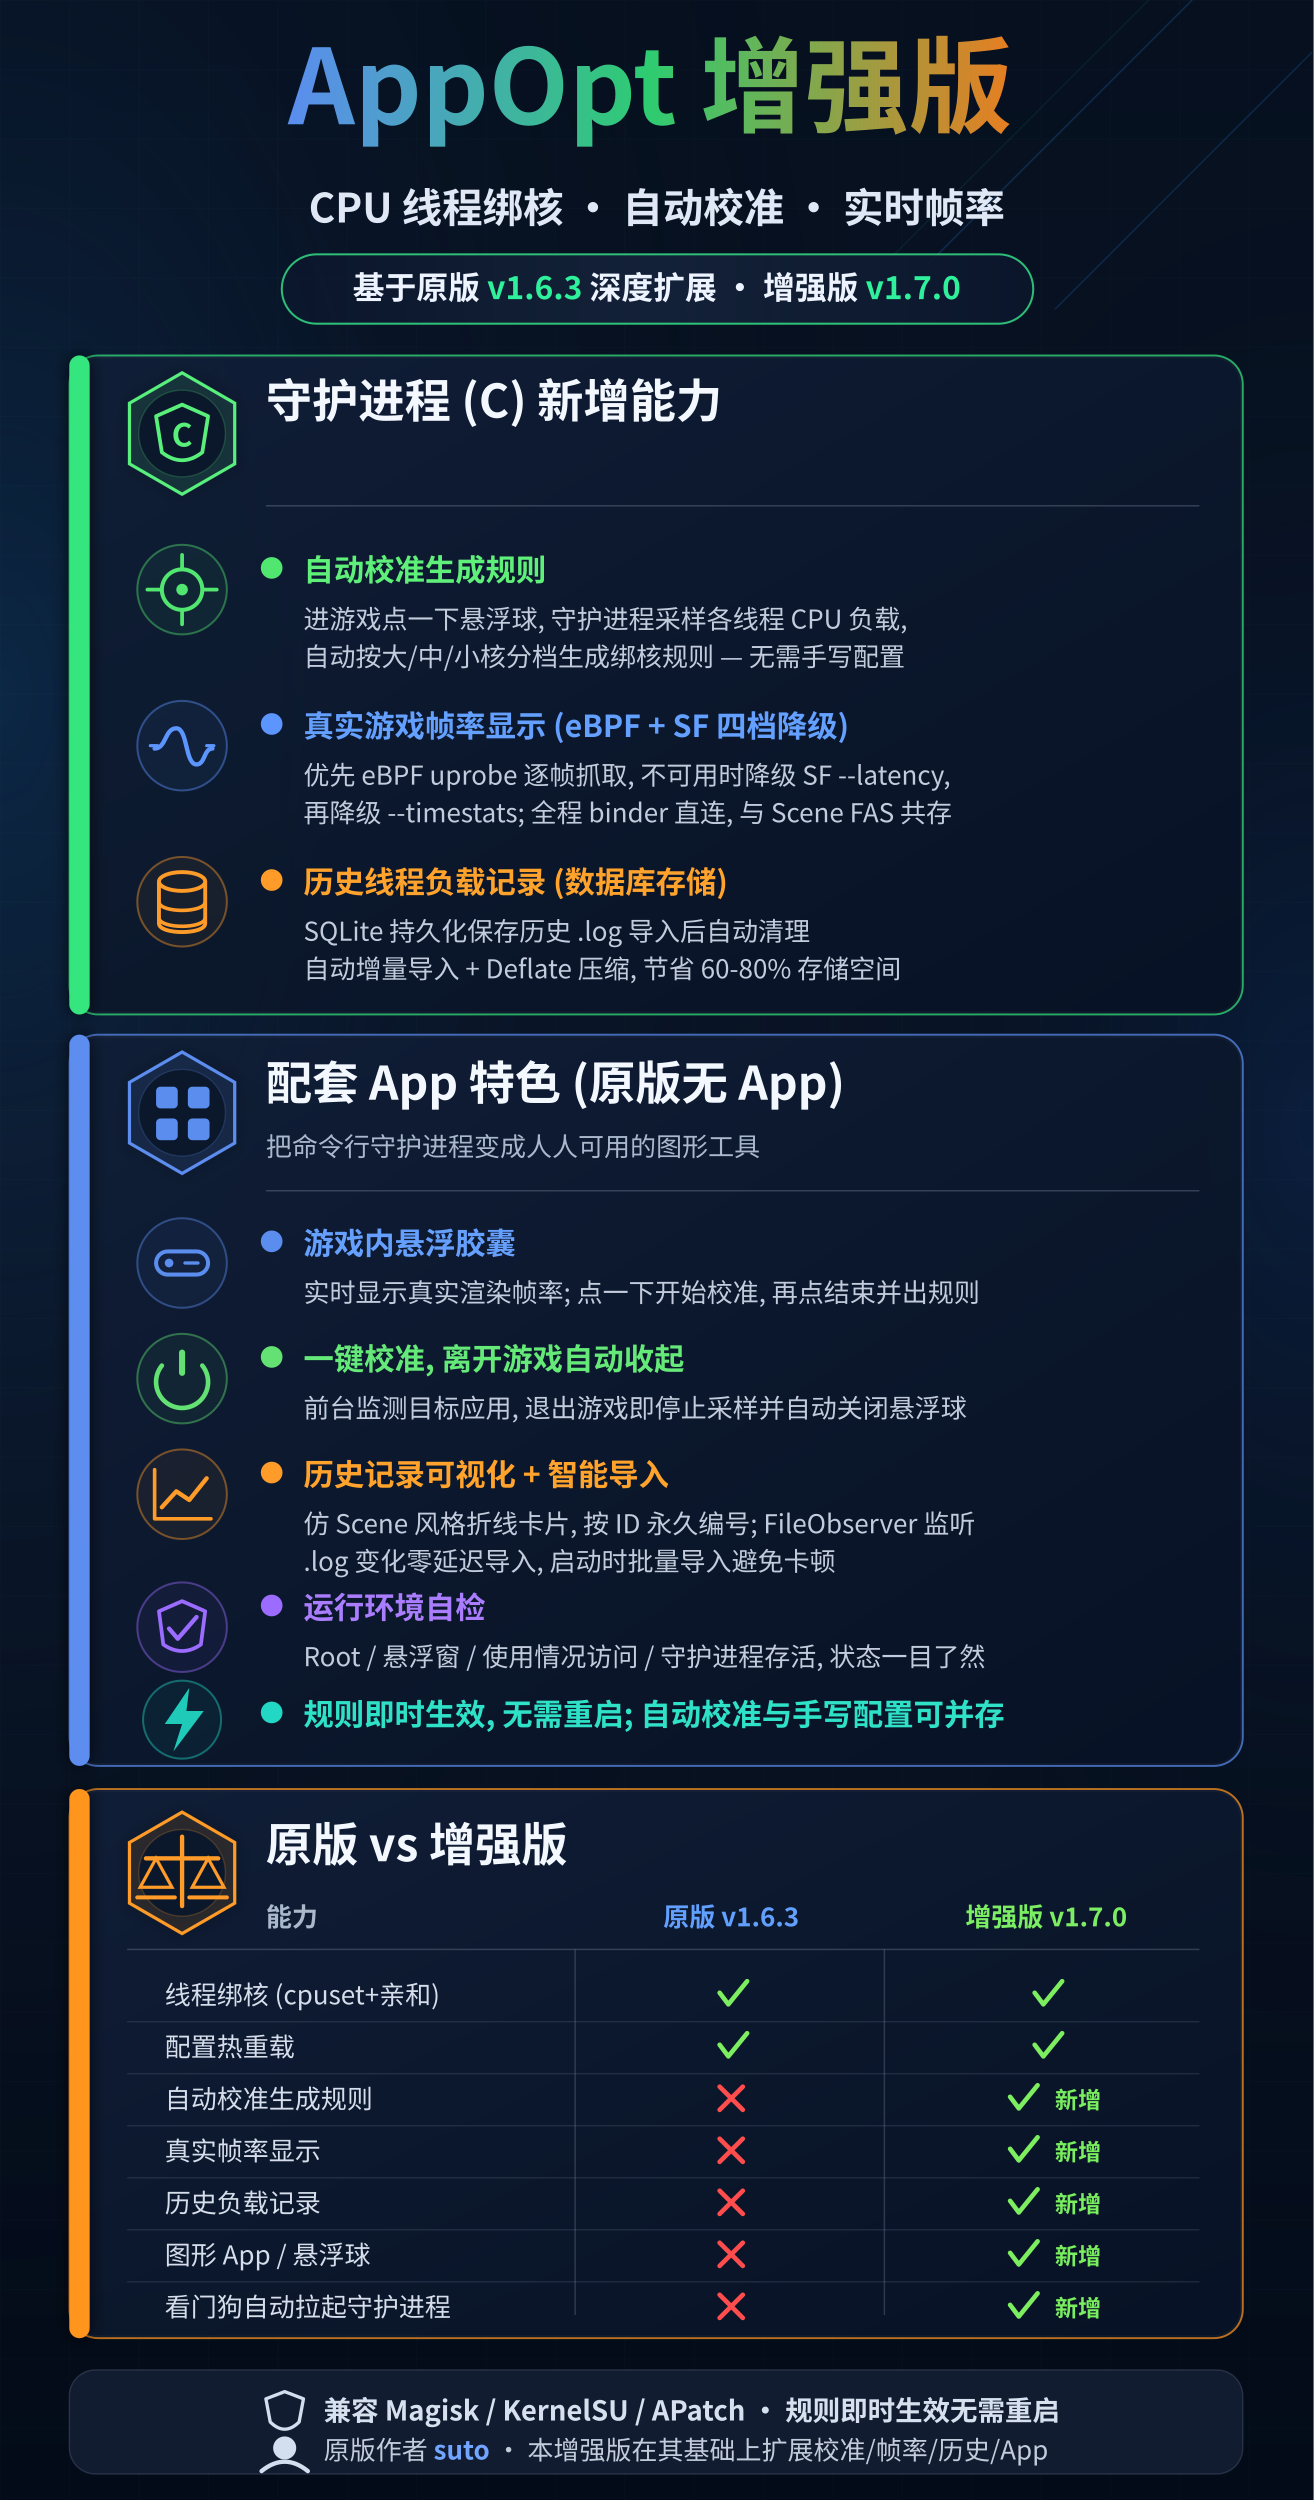
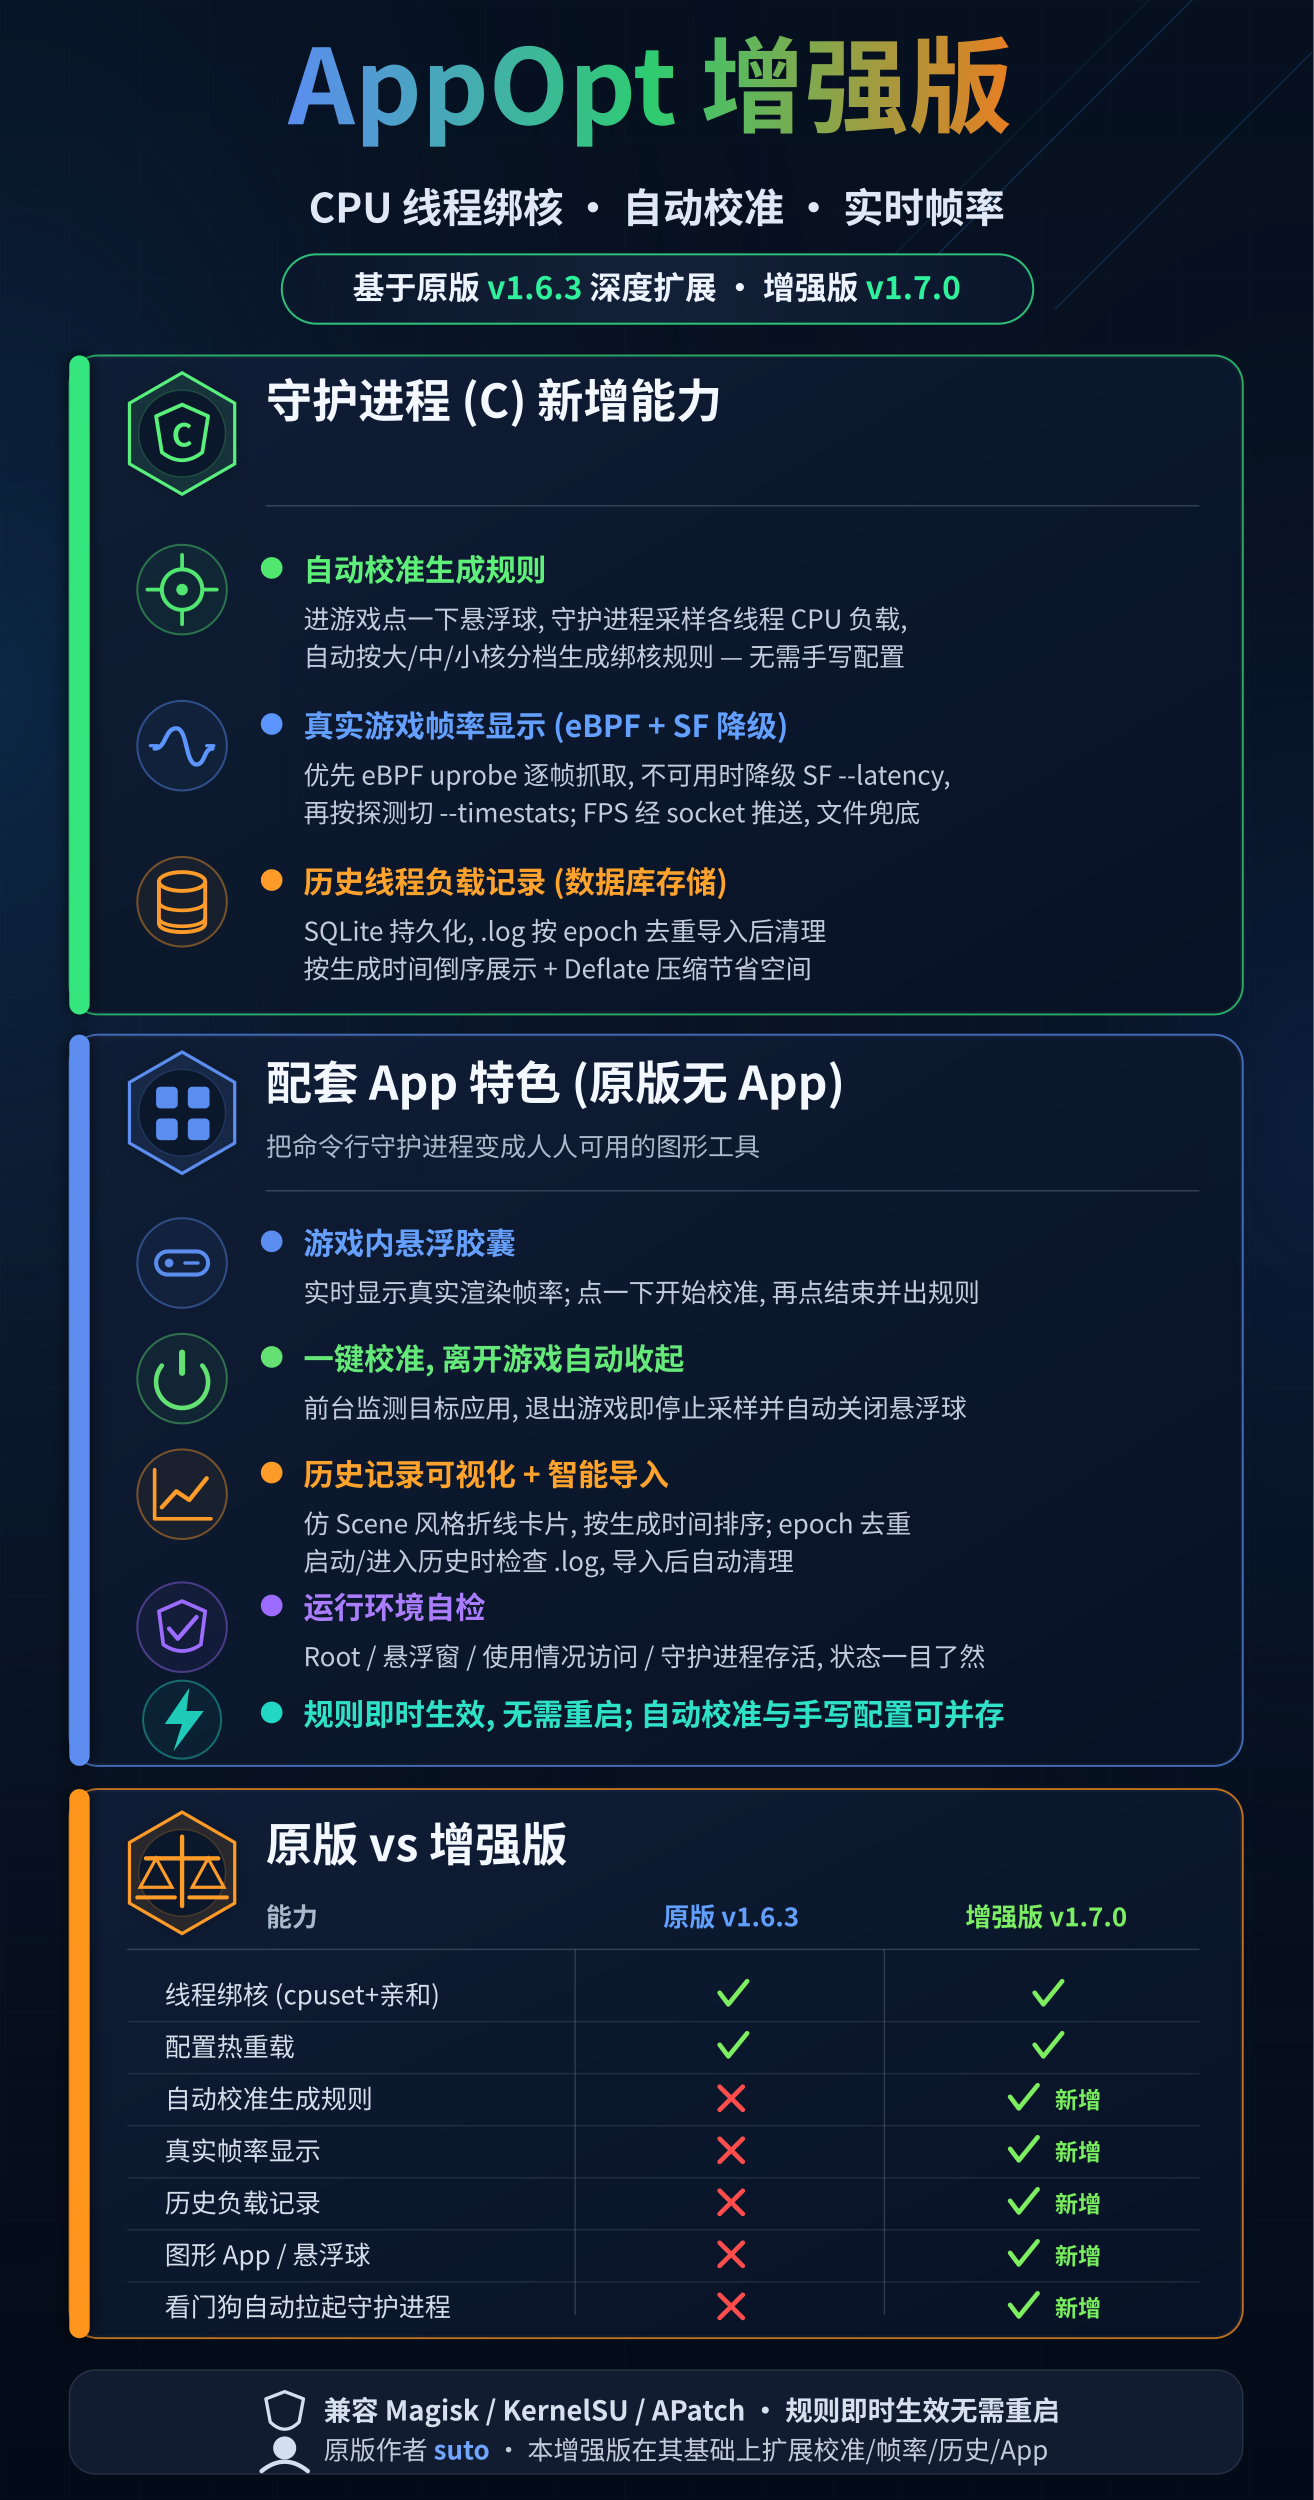
<svg xmlns="http://www.w3.org/2000/svg" width="909" height="1730" viewBox="0 0 909 1730" font-family="Microsoft YaHei, SimHei, DengXian, Noto Sans CJK SC, Noto Sans SC, Source Han Sans SC, Source Han Sans CN, PingFang SC, Hiragino Sans GB, WenQuanYi Micro Hei, Droid Sans Fallback, Arial Unicode MS, sans-serif" shape-rendering="geometricPrecision" text-rendering="geometricPrecision">
  <defs>
    <style type="text/css">
      text, tspan {
        font-family: Microsoft YaHei, SimHei, DengXian, Noto Sans CJK SC, Noto Sans SC, Source Han Sans SC, Source Han Sans CN, PingFang SC, Hiragino Sans GB, WenQuanYi Micro Hei, Droid Sans Fallback, Arial Unicode MS, sans-serif;
      }
    </style>
    <linearGradient id="bg" x1="0" y1="0" x2="0" y2="1">
      <stop offset="0" stop-color="#06101f" />
      <stop offset=".48" stop-color="#0a1527" />
      <stop offset="1" stop-color="#030b18" />
    </linearGradient>
    <radialGradient id="glowLeft" cx="0%" cy="28%" r="70%">
      <stop offset="0" stop-color="#0e375f" stop-opacity=".55" />
      <stop offset=".45" stop-color="#0e2441" stop-opacity=".18" />
      <stop offset="1" stop-color="#000000" stop-opacity="0" />
    </radialGradient>
    <radialGradient id="glowRight" cx="100%" cy="45%" r="60%">
      <stop offset="0" stop-color="#0b2e62" stop-opacity=".36" />
      <stop offset=".65" stop-color="#000000" stop-opacity="0" />
    </radialGradient>
    <linearGradient id="cardFill" x1="0" y1="0" x2="1" y2="1">
      <stop offset="0" stop-color="#101e37" stop-opacity=".98" />
      <stop offset=".55" stop-color="#0b172b" stop-opacity=".98" />
      <stop offset="1" stop-color="#081225" stop-opacity=".98" />
    </linearGradient>
    <linearGradient id="pillFill" x1="0" y1="0" x2="1" y2="0">
      <stop offset="0" stop-color="#0b162c" stop-opacity=".88" />
      <stop offset=".5" stop-color="#14233a" stop-opacity=".92" />
      <stop offset="1" stop-color="#0b162c" stop-opacity=".88" />
    </linearGradient>
    <filter id="textShadow" x="-20%" y="-80%" width="140%" height="240%">
      <feDropShadow dx="0" dy="5" stdDeviation="5" flood-color="#000" flood-opacity=".45" />
    </filter>
    <filter id="barGlow" x="-120%" y="-30%" width="340%" height="160%">
      <feDropShadow dx="0" dy="0" stdDeviation="6" flood-color="currentColor" flood-opacity=".70" />
    </filter>
    <filter id="iconGlow" x="-80%" y="-80%" width="260%" height="260%">
      <feDropShadow dx="0" dy="0" stdDeviation="5" flood-color="currentColor" flood-opacity=".50" />
    </filter>
    <pattern id="grid" width="48" height="48" patternUnits="userSpaceOnUse">
      <path d="M 48 0 L 0 0 0 48" fill="none" stroke="#79a8ff" stroke-width=".7" stroke-opacity=".035" />
    </pattern>
  </defs>
  <rect width="909" height="1730" fill="url(#bg)" />
  <rect width="909" height="1730" fill="url(#glowLeft)" />
  <rect width="909" height="1730" fill="url(#glowRight)" />
  <rect width="909" height="1730" fill="url(#grid)" />
  <g opacity=".18">
    <path d="M 825 0 L 640 185" stroke="#2E91FF" stroke-width="1.2" />
    <path d="M 908 36 L 730 214" stroke="#2E91FF" stroke-width="1" />
    <path d="M 795 0 L 610 185" stroke="#2DE1C2" stroke-width=".8" opacity=".52" />
  </g>
  <g>
    <linearGradient id="title" x1="0" y1="0" x2="1" y2="0">
      <stop offset="0" stop-color="#5B8DEF" />
      <stop offset="0.5" stop-color="#2ECC71" />
      <stop offset="1" stop-color="#E67E22" />
    </linearGradient>
    <text font-family="Microsoft YaHei, SimHei, DengXian, Noto Sans CJK SC, Noto Sans SC, Source Han Sans SC, Source Han Sans CN, PingFang SC, Hiragino Sans GB, WenQuanYi Micro Hei, Droid Sans Fallback, Arial Unicode MS, sans-serif" x="450" y="86" text-anchor="middle" font-size="72" font-weight="700" fill="url(#title)">AppOpt 增强版</text>
  </g>
  <text font-family="Microsoft YaHei, SimHei, DengXian, Noto Sans CJK SC, Noto Sans SC, Source Han Sans SC, Source Han Sans CN, PingFang SC, Hiragino Sans GB, WenQuanYi Micro Hei, Droid Sans Fallback, Arial Unicode MS, sans-serif" x="454.5" y="154" font-size="28" fill="#e0e8f6" font-weight="700" text-anchor="middle">CPU 线程绑核 · 自动校准 · 实时帧率</text>
  <rect x="195" y="176" width="520" height="48" rx="24" fill="url(#pillFill)" stroke="#37e78b" stroke-width="1.4" stroke-opacity=".80" />
  <text font-family="Microsoft YaHei, SimHei, DengXian, Noto Sans CJK SC, Noto Sans SC, Source Han Sans SC, Source Han Sans CN, PingFang SC, Hiragino Sans GB, WenQuanYi Micro Hei, Droid Sans Fallback, Arial Unicode MS, sans-serif" x="454.5" y="207" font-size="22" fill="#edf4ff" font-weight="700" text-anchor="middle">基于原版 <tspan font-family="Microsoft YaHei, SimHei, DengXian, Noto Sans CJK SC, Noto Sans SC, Source Han Sans SC, Source Han Sans CN, PingFang SC, Hiragino Sans GB, WenQuanYi Micro Hei, Droid Sans Fallback, Arial Unicode MS, sans-serif" fill="#2ff19c" font-weight="900">v1.6.3</tspan> 深度扩展 · 增强版 <tspan font-family="Microsoft YaHei, SimHei, DengXian, Noto Sans CJK SC, Noto Sans SC, Source Han Sans SC, Source Han Sans CN, PingFang SC, Hiragino Sans GB, WenQuanYi Micro Hei, Droid Sans Fallback, Arial Unicode MS, sans-serif" fill="#2ff19c" font-weight="900">v1.7.0</tspan>
  </text>
  <g class="card">
    <rect x="48" y="246" width="812" height="456" rx="20" fill="url(#cardFill)" stroke="#35e57d" stroke-width="1.35" stroke-opacity=".72" />
    <rect x="49.5" y="247.5" width="809" height="453" rx="18.5" fill="none" stroke="#ffffff" stroke-width="1" stroke-opacity=".035" />
    <rect x="48" y="246" width="14" height="456" rx="7" fill="#35e57d" filter="url(#barGlow)" />
  </g>
  <g class="header-icon">
    <polygon points="162.4,321.0 126.0,342.0 89.6,321.0 89.6,279.0 126.0,258.0 162.4,279.0" fill="#58ef7b" fill-opacity=".075" stroke="#58ef7b" stroke-width="2.2" filter="url(#iconGlow)" />
    <circle cx="126" cy="300" r="30" fill="#0b172a" stroke="#58ef7b" stroke-opacity=".20" />
    <path d="M 126 280 L 144 288 L 140 313 Q 126 324 112 313 L 108 288 Z" fill="none" stroke="#58ef7b" stroke-width="2.6" stroke-linejoin="round" />
    <text font-family="Microsoft YaHei, SimHei, DengXian, Noto Sans CJK SC, Noto Sans SC, Source Han Sans SC, Source Han Sans CN, PingFang SC, Hiragino Sans GB, WenQuanYi Micro Hei, Droid Sans Fallback, Arial Unicode MS, sans-serif" x="126" y="309" text-anchor="middle" font-size="22" font-weight="900" fill="#58ef7b">C</text>
  </g>
  <text font-family="Microsoft YaHei, SimHei, DengXian, Noto Sans CJK SC, Noto Sans SC, Source Han Sans SC, Source Han Sans CN, PingFang SC, Hiragino Sans GB, WenQuanYi Micro Hei, Droid Sans Fallback, Arial Unicode MS, sans-serif" x="184" y="289" font-size="32" fill="#f3f8ff" font-weight="900">守护进程 (C) 新增能力</text>
  <line x1="184" y1="350" x2="830" y2="350" stroke="#a3b1c8" stroke-width="1" stroke-opacity="0.28" />
  <g class="small-icon">
    <circle cx="126" cy="408" r="31" fill="#51e66f" fill-opacity=".055" stroke="#51e66f" stroke-width="1.4" stroke-opacity=".42" />
    <circle cx="126" cy="408" r="14" fill="none" stroke="#51e66f" stroke-width="2.8" />
    <path d="M 126 384 V 393 M 126 423 V 432 M 102 408 H 111 M 141 408 H 150" stroke="#51e66f" stroke-width="2.6" stroke-linecap="round" />
    <circle cx="126" cy="408" r="4" fill="#51e66f" />
  </g>
  <circle cx="188" cy="393" r="7.5" fill="#51e66f" />
  <text font-family="Microsoft YaHei, SimHei, DengXian, Noto Sans CJK SC, Noto Sans SC, Source Han Sans SC, Source Han Sans CN, PingFang SC, Hiragino Sans GB, WenQuanYi Micro Hei, Droid Sans Fallback, Arial Unicode MS, sans-serif" x="210" y="402" font-size="21" fill="#5ff07a" font-weight="800">自动校准生成规则</text>
  <text font-family="Microsoft YaHei, SimHei, DengXian, Noto Sans CJK SC, Noto Sans SC, Source Han Sans SC, Source Han Sans CN, PingFang SC, Hiragino Sans GB, WenQuanYi Micro Hei, Droid Sans Fallback, Arial Unicode MS, sans-serif" x="210" y="435" font-size="18" fill="#c2ccdc" font-weight="400">进游戏点一下悬浮球, 守护进程采样各线程 CPU 负载,</text>
  <text font-family="Microsoft YaHei, SimHei, DengXian, Noto Sans CJK SC, Noto Sans SC, Source Han Sans SC, Source Han Sans CN, PingFang SC, Hiragino Sans GB, WenQuanYi Micro Hei, Droid Sans Fallback, Arial Unicode MS, sans-serif" x="210" y="461" font-size="18" fill="#c2ccdc" font-weight="400">自动按大/中/小核分档生成绑核规则 — 无需手写配置</text>
  <g class="small-icon">
    <circle cx="126" cy="516" r="31" fill="#5d95ff" fill-opacity=".055" stroke="#5d95ff" stroke-width="1.4" stroke-opacity=".42" />
    <path d="M 107 518 C 115 518, 114 504, 122 504 C 130 504, 128 529, 136 529 C 142 529, 141 518, 147 518" fill="none" stroke="#5d95ff" stroke-width="3" stroke-linecap="round" />
    <path d="M 104 516 H 109 M 143 516 H 148" stroke="#5d95ff" stroke-width="2.2" stroke-linecap="round" />
  </g>
  <circle cx="188" cy="501" r="7.5" fill="#5d95ff" />
-   <text font-family="Microsoft YaHei, SimHei, DengXian, Noto Sans CJK SC, Noto Sans SC, Source Han Sans SC, Source Han Sans CN, PingFang SC, Hiragino Sans GB, WenQuanYi Micro Hei, Droid Sans Fallback, Arial Unicode MS, sans-serif" x="210" y="510" font-size="21" fill="#63a0ff" font-weight="800">真实游戏帧率显示 (eBPF + SF 四档降级)</text>
+   <text font-family="Microsoft YaHei, SimHei, DengXian, Noto Sans CJK SC, Noto Sans SC, Source Han Sans SC, Source Han Sans CN, PingFang SC, Hiragino Sans GB, WenQuanYi Micro Hei, Droid Sans Fallback, Arial Unicode MS, sans-serif" x="210" y="510" font-size="21" fill="#63a0ff" font-weight="800">真实游戏帧率显示 (eBPF + SF 降级)</text>
  <text font-family="Microsoft YaHei, SimHei, DengXian, Noto Sans CJK SC, Noto Sans SC, Source Han Sans SC, Source Han Sans CN, PingFang SC, Hiragino Sans GB, WenQuanYi Micro Hei, Droid Sans Fallback, Arial Unicode MS, sans-serif" x="210" y="543" font-size="18" fill="#c2ccdc" font-weight="400">优先 eBPF uprobe 逐帧抓取, 不可用时降级 SF --latency,</text>
-   <text font-family="Microsoft YaHei, SimHei, DengXian, Noto Sans CJK SC, Noto Sans SC, Source Han Sans SC, Source Han Sans CN, PingFang SC, Hiragino Sans GB, WenQuanYi Micro Hei, Droid Sans Fallback, Arial Unicode MS, sans-serif" x="210" y="569" font-size="18" fill="#c2ccdc" font-weight="400">再降级 --timestats; 全程 binder 直连, 与 Scene FAS 共存</text>
+   <text font-family="Microsoft YaHei, SimHei, DengXian, Noto Sans CJK SC, Noto Sans SC, Source Han Sans SC, Source Han Sans CN, PingFang SC, Hiragino Sans GB, WenQuanYi Micro Hei, Droid Sans Fallback, Arial Unicode MS, sans-serif" x="210" y="569" font-size="18" fill="#c2ccdc" font-weight="400">再按探测切 --timestats; FPS 经 socket 推送, 文件兜底</text>
  <g class="small-icon">
    <circle cx="126" cy="624" r="31" fill="#ff9b28" fill-opacity=".055" stroke="#ff9b28" stroke-width="1.4" stroke-opacity=".42" />
    <ellipse cx="126" cy="610" rx="16" ry="6.5" fill="none" stroke="#ff9b28" stroke-width="2.7" />
    <path d="M 110 610 V 639 C 110 647, 142 647, 142 639 V 610" fill="none" stroke="#ff9b28" stroke-width="2.7" />
    <path d="M 110 624 C 110 632, 142 632, 142 624" fill="none" stroke="#ff9b28" stroke-width="2.5" />
    <path d="M 110 635 C 110 643, 142 643, 142 635" fill="none" stroke="#ff9b28" stroke-width="2.5" />
  </g>
  <circle cx="188" cy="609" r="7.5" fill="#ff9b28" />
  <text font-family="Microsoft YaHei, SimHei, DengXian, Noto Sans CJK SC, Noto Sans SC, Source Han Sans SC, Source Han Sans CN, PingFang SC, Hiragino Sans GB, WenQuanYi Micro Hei, Droid Sans Fallback, Arial Unicode MS, sans-serif" x="210" y="618" font-size="21" fill="#ffa32c" font-weight="800">历史线程负载记录 (数据库存储)</text>
-   <text font-family="Microsoft YaHei, SimHei, DengXian, Noto Sans CJK SC, Noto Sans SC, Source Han Sans SC, Source Han Sans CN, PingFang SC, Hiragino Sans GB, WenQuanYi Micro Hei, Droid Sans Fallback, Arial Unicode MS, sans-serif" x="210" y="651" font-size="18" fill="#c2ccdc" font-weight="400">SQLite 持久化保存历史 .log 导入后自动清理</text>
-   <text font-family="Microsoft YaHei, SimHei, DengXian, Noto Sans CJK SC, Noto Sans SC, Source Han Sans SC, Source Han Sans CN, PingFang SC, Hiragino Sans GB, WenQuanYi Micro Hei, Droid Sans Fallback, Arial Unicode MS, sans-serif" x="210" y="677" font-size="18" fill="#c2ccdc" font-weight="400">自动增量导入 + Deflate 压缩, 节省 60-80% 存储空间</text>
+   <text font-family="Microsoft YaHei, SimHei, DengXian, Noto Sans CJK SC, Noto Sans SC, Source Han Sans SC, Source Han Sans CN, PingFang SC, Hiragino Sans GB, WenQuanYi Micro Hei, Droid Sans Fallback, Arial Unicode MS, sans-serif" x="210" y="651" font-size="18" fill="#c2ccdc" font-weight="400">SQLite 持久化, .log 按 epoch 去重导入后清理</text>
+   <text font-family="Microsoft YaHei, SimHei, DengXian, Noto Sans CJK SC, Noto Sans SC, Source Han Sans SC, Source Han Sans CN, PingFang SC, Hiragino Sans GB, WenQuanYi Micro Hei, Droid Sans Fallback, Arial Unicode MS, sans-serif" x="210" y="677" font-size="18" fill="#c2ccdc" font-weight="400">按生成时间倒序展示 + Deflate 压缩节省空间</text>
  <g class="card">
    <rect x="48" y="716" width="812" height="506" rx="20" fill="url(#cardFill)" stroke="#5B8DEF" stroke-width="1.35" stroke-opacity=".72" />
    <rect x="49.5" y="717.5" width="809" height="503" rx="18.5" fill="none" stroke="#ffffff" stroke-width="1" stroke-opacity=".035" />
    <rect x="48" y="716" width="14" height="506" rx="7" fill="#5B8DEF" filter="url(#barGlow)" />
  </g>
  <g class="header-icon">
    <polygon points="162.4,791.0 126.0,812.0 89.6,791.0 89.6,749.0 126.0,728.0 162.4,749.0" fill="#5B8DEF" fill-opacity=".075" stroke="#5B8DEF" stroke-width="2.2" filter="url(#iconGlow)" />
    <circle cx="126" cy="770" r="30" fill="#0b172a" stroke="#5B8DEF" stroke-opacity=".20" />
    <rect x="108" y="752" width="15" height="15" rx="3" fill="#5B8DEF" />
    <rect x="108" y="774" width="15" height="15" rx="3" fill="#5B8DEF" />
    <rect x="130" y="752" width="15" height="15" rx="3" fill="#5B8DEF" />
    <rect x="130" y="774" width="15" height="15" rx="3" fill="#5B8DEF" />
  </g>
  <text font-family="Microsoft YaHei, SimHei, DengXian, Noto Sans CJK SC, Noto Sans SC, Source Han Sans SC, Source Han Sans CN, PingFang SC, Hiragino Sans GB, WenQuanYi Micro Hei, Droid Sans Fallback, Arial Unicode MS, sans-serif" x="184" y="761" font-size="32" fill="#f3f8ff" font-weight="900">配套 App 特色 (原版无 App)</text>
  <text font-family="Microsoft YaHei, SimHei, DengXian, Noto Sans CJK SC, Noto Sans SC, Source Han Sans SC, Source Han Sans CN, PingFang SC, Hiragino Sans GB, WenQuanYi Micro Hei, Droid Sans Fallback, Arial Unicode MS, sans-serif" x="184" y="800" font-size="18" fill="#aab8cc" font-weight="500">把命令行守护进程变成人人可用的图形工具</text>
  <line x1="184" y1="824" x2="830" y2="824" stroke="#a3b1c8" stroke-width="1" stroke-opacity="0.28" />
  <g class="small-icon">
    <circle cx="126" cy="874" r="31" fill="#5B8DEF" fill-opacity=".055" stroke="#5B8DEF" stroke-width="1.4" stroke-opacity=".42" />
    <rect x="108" y="866" width="36" height="16" rx="8" fill="none" stroke="#5B8DEF" stroke-width="2.8" />
    <circle cx="117" cy="874" r="3" fill="#5B8DEF" />
    <path d="M 128 874 H 137" stroke="#5B8DEF" stroke-width="2.3" stroke-linecap="round" />
  </g>
  <circle cx="188" cy="859" r="7.5" fill="#5B8DEF" />
  <text font-family="Microsoft YaHei, SimHei, DengXian, Noto Sans CJK SC, Noto Sans SC, Source Han Sans SC, Source Han Sans CN, PingFang SC, Hiragino Sans GB, WenQuanYi Micro Hei, Droid Sans Fallback, Arial Unicode MS, sans-serif" x="210" y="868" font-size="21" fill="#66a0ff" font-weight="800">游戏内悬浮胶囊</text>
  <text font-family="Microsoft YaHei, SimHei, DengXian, Noto Sans CJK SC, Noto Sans SC, Source Han Sans SC, Source Han Sans CN, PingFang SC, Hiragino Sans GB, WenQuanYi Micro Hei, Droid Sans Fallback, Arial Unicode MS, sans-serif" x="210" y="901" font-size="18" fill="#c2ccdc" font-weight="400">实时显示真实渲染帧率; 点一下开始校准, 再点结束并出规则</text>
  <g class="small-icon">
    <circle cx="126" cy="954" r="31" fill="#63e273" fill-opacity=".055" stroke="#63e273" stroke-width="1.4" stroke-opacity=".42" />
    <path d="M 126 936 V 950" stroke="#63e273" stroke-width="4.2" stroke-linecap="round" />
    <path d="M 112 945 A 18 18 0 1 0 140 945" fill="none" stroke="#63e273" stroke-width="3.2" stroke-linecap="round" />
  </g>
  <circle cx="188" cy="939" r="7.5" fill="#63e273" />
  <text font-family="Microsoft YaHei, SimHei, DengXian, Noto Sans CJK SC, Noto Sans SC, Source Han Sans SC, Source Han Sans CN, PingFang SC, Hiragino Sans GB, WenQuanYi Micro Hei, Droid Sans Fallback, Arial Unicode MS, sans-serif" x="210" y="948" font-size="21" fill="#65e978" font-weight="800">一键校准, 离开游戏自动收起</text>
  <text font-family="Microsoft YaHei, SimHei, DengXian, Noto Sans CJK SC, Noto Sans SC, Source Han Sans SC, Source Han Sans CN, PingFang SC, Hiragino Sans GB, WenQuanYi Micro Hei, Droid Sans Fallback, Arial Unicode MS, sans-serif" x="210" y="981" font-size="18" fill="#c2ccdc" font-weight="400">前台监测目标应用, 退出游戏即停止采样并自动关闭悬浮球</text>
  <g class="small-icon">
    <circle cx="126" cy="1034" r="31" fill="#ff9b28" fill-opacity=".055" stroke="#ff9b28" stroke-width="1.4" stroke-opacity=".42" />
    <path d="M 107 1051 V 1017 M 107 1051 H 146" stroke="#ff9b28" stroke-width="2.5" stroke-linecap="round" />
    <path d="M 112 1043 L 122 1032 L 131 1038 L 143 1023" fill="none" stroke="#ff9b28" stroke-width="3" stroke-linecap="round" stroke-linejoin="round" />
  </g>
  <circle cx="188" cy="1019" r="7.5" fill="#ff9b28" />
  <text font-family="Microsoft YaHei, SimHei, DengXian, Noto Sans CJK SC, Noto Sans SC, Source Han Sans SC, Source Han Sans CN, PingFang SC, Hiragino Sans GB, WenQuanYi Micro Hei, Droid Sans Fallback, Arial Unicode MS, sans-serif" x="210" y="1028" font-size="21" fill="#ffa32c" font-weight="800">历史记录可视化 + 智能导入</text>
-   <text font-family="Microsoft YaHei, SimHei, DengXian, Noto Sans CJK SC, Noto Sans SC, Source Han Sans SC, Source Han Sans CN, PingFang SC, Hiragino Sans GB, WenQuanYi Micro Hei, Droid Sans Fallback, Arial Unicode MS, sans-serif" x="210" y="1061" font-size="18" fill="#c2ccdc" font-weight="400">仿 Scene 风格折线卡片, 按 ID 永久编号; FileObserver 监听</text>
-   <text font-family="Microsoft YaHei, SimHei, DengXian, Noto Sans CJK SC, Noto Sans SC, Source Han Sans SC, Source Han Sans CN, PingFang SC, Hiragino Sans GB, WenQuanYi Micro Hei, Droid Sans Fallback, Arial Unicode MS, sans-serif" x="210" y="1087" font-size="18" fill="#c2ccdc" font-weight="400">.log 变化零延迟导入, 启动时批量导入避免卡顿</text>
+   <text font-family="Microsoft YaHei, SimHei, DengXian, Noto Sans CJK SC, Noto Sans SC, Source Han Sans SC, Source Han Sans CN, PingFang SC, Hiragino Sans GB, WenQuanYi Micro Hei, Droid Sans Fallback, Arial Unicode MS, sans-serif" x="210" y="1061" font-size="18" fill="#c2ccdc" font-weight="400">仿 Scene 风格折线卡片, 按生成时间排序; epoch 去重</text>
+   <text font-family="Microsoft YaHei, SimHei, DengXian, Noto Sans CJK SC, Noto Sans SC, Source Han Sans SC, Source Han Sans CN, PingFang SC, Hiragino Sans GB, WenQuanYi Micro Hei, Droid Sans Fallback, Arial Unicode MS, sans-serif" x="210" y="1087" font-size="18" fill="#c2ccdc" font-weight="400">启动/进入历史时检查 .log, 导入后自动清理</text>
  <g class="small-icon">
    <circle cx="126" cy="1126" r="31" fill="#9b6cff" fill-opacity=".055" stroke="#9b6cff" stroke-width="1.4" stroke-opacity=".42" />
    <path d="M 126 1108 L 142 1115 L 139 1138 Q 126 1147 113 1138 L 110 1115 Z" fill="none" stroke="#9b6cff" stroke-width="2.6" stroke-linejoin="round" />
    <path d="M 117 1127 L 123 1134 L 136 1119" fill="none" stroke="#9b6cff" stroke-width="3" stroke-linecap="round" stroke-linejoin="round" />
  </g>
  <circle cx="188" cy="1111" r="7.5" fill="#9b6cff" />
  <text font-family="Microsoft YaHei, SimHei, DengXian, Noto Sans CJK SC, Noto Sans SC, Source Han Sans SC, Source Han Sans CN, PingFang SC, Hiragino Sans GB, WenQuanYi Micro Hei, Droid Sans Fallback, Arial Unicode MS, sans-serif" x="210" y="1120" font-size="21" fill="#aa7dff" font-weight="800">运行环境自检</text>
  <text font-family="Microsoft YaHei, SimHei, DengXian, Noto Sans CJK SC, Noto Sans SC, Source Han Sans SC, Source Han Sans CN, PingFang SC, Hiragino Sans GB, WenQuanYi Micro Hei, Droid Sans Fallback, Arial Unicode MS, sans-serif" x="210" y="1153" font-size="18" fill="#c2ccdc" font-weight="400">Root / 悬浮窗 / 使用情况访问 / 守护进程存活, 状态一目了然</text>
  <g class="small-icon">
    <circle cx="126" cy="1190" r="27" fill="#22d8c4" fill-opacity=".055" stroke="#22d8c4" stroke-width="1.4" stroke-opacity=".42" />
    <path d="M 131 1168 L 114 1193 H 126 L 120 1212 L 141 1184 H 129 Z" fill="#22d8c4" opacity=".92" />
  </g>
  <circle cx="188" cy="1185" r="7.5" fill="#22d8c4" />
  <text font-family="Microsoft YaHei, SimHei, DengXian, Noto Sans CJK SC, Noto Sans SC, Source Han Sans SC, Source Han Sans CN, PingFang SC, Hiragino Sans GB, WenQuanYi Micro Hei, Droid Sans Fallback, Arial Unicode MS, sans-serif" x="210" y="1194" font-size="21" fill="#2ee1c7" font-weight="800">规则即时生效, 无需重启; 自动校准与手写配置可并存</text>
  <g class="card">
    <rect x="48" y="1238" width="812" height="380" rx="20" fill="url(#cardFill)" stroke="#ff951e" stroke-width="1.35" stroke-opacity=".72" />
    <rect x="49.5" y="1239.5" width="809" height="377" rx="18.5" fill="none" stroke="#ffffff" stroke-width="1" stroke-opacity=".035" />
    <rect x="48" y="1238" width="14" height="380" rx="7" fill="#ff951e" filter="url(#barGlow)" />
  </g>
  <g class="header-icon">
    <polygon points="162.4,1317.0 126.0,1338.0 89.6,1317.0 89.6,1275.0 126.0,1254.0 162.4,1275.0" fill="#ff9b28" fill-opacity=".075" stroke="#ff9b28" stroke-width="2.2" filter="url(#iconGlow)" />
    <circle cx="126" cy="1296" r="30" fill="#0b172a" stroke="#ff9b28" stroke-opacity=".20" />
    <path d="M 126 1271 V 1319" stroke="#ff9b28" stroke-width="3" stroke-linecap="round" />
    <path d="M 101 1286 H 151" stroke="#ff9b28" stroke-width="3" stroke-linecap="round" />
    <path d="M 108 1286 L 97 1306 H 119 Z" fill="none" stroke="#ff9b28" stroke-width="2.2" />
    <path d="M 144 1286 L 133 1306 H 155 Z" fill="none" stroke="#ff9b28" stroke-width="2.2" />
    <path d="M 95 1313 H 121 M 131 1313 H 157" stroke="#ff9b28" stroke-width="2.8" stroke-linecap="round" />
  </g>
  <text font-family="Microsoft YaHei, SimHei, DengXian, Noto Sans CJK SC, Noto Sans SC, Source Han Sans SC, Source Han Sans CN, PingFang SC, Hiragino Sans GB, WenQuanYi Micro Hei, Droid Sans Fallback, Arial Unicode MS, sans-serif" x="184" y="1288" font-size="32" fill="#f3f8ff" font-weight="900">原版 vs 增强版</text>
  <text font-family="Microsoft YaHei, SimHei, DengXian, Noto Sans CJK SC, Noto Sans SC, Source Han Sans SC, Source Han Sans CN, PingFang SC, Hiragino Sans GB, WenQuanYi Micro Hei, Droid Sans Fallback, Arial Unicode MS, sans-serif" x="184" y="1333" font-size="18" fill="#aab8cc" font-weight="700">能力</text>
  <text font-family="Microsoft YaHei, SimHei, DengXian, Noto Sans CJK SC, Noto Sans SC, Source Han Sans SC, Source Han Sans CN, PingFang SC, Hiragino Sans GB, WenQuanYi Micro Hei, Droid Sans Fallback, Arial Unicode MS, sans-serif" x="506" y="1333" font-size="18" fill="#62a0ff" font-weight="800" text-anchor="middle">原版 v1.6.3</text>
  <text font-family="Microsoft YaHei, SimHei, DengXian, Noto Sans CJK SC, Noto Sans SC, Source Han Sans SC, Source Han Sans CN, PingFang SC, Hiragino Sans GB, WenQuanYi Micro Hei, Droid Sans Fallback, Arial Unicode MS, sans-serif" x="724" y="1333" font-size="18" fill="#7cee63" font-weight="800" text-anchor="middle">增强版 v1.7.0</text>
  <line x1="88" y1="1349" x2="830" y2="1349" stroke="#9aa8c0" stroke-width="1" stroke-opacity="0.28" />
  <line x1="398" y1="1349" x2="398" y2="1602" stroke="#9aa8c0" stroke-width="1" stroke-opacity="0.25" />
  <line x1="612" y1="1349" x2="612" y2="1602" stroke="#9aa8c0" stroke-width="1" stroke-opacity="0.25" />
  <text font-family="Microsoft YaHei, SimHei, DengXian, Noto Sans CJK SC, Noto Sans SC, Source Han Sans SC, Source Han Sans CN, PingFang SC, Hiragino Sans GB, WenQuanYi Micro Hei, Droid Sans Fallback, Arial Unicode MS, sans-serif" x="114" y="1387" font-size="18" fill="#d6deeb" font-weight="500">线程绑核 (cpuset+亲和)</text>
  <g>
    <path d="M 498 1379 L 504 1387 L 517 1371" fill="none" stroke="#7DEE60" stroke-width="3.2" stroke-linecap="round" stroke-linejoin="round" />
  </g>
  <g>
    <path d="M 716 1379 L 722 1387 L 735 1371" fill="none" stroke="#7DEE60" stroke-width="3.2" stroke-linecap="round" stroke-linejoin="round" />
  </g>
  <text font-family="Microsoft YaHei, SimHei, DengXian, Noto Sans CJK SC, Noto Sans SC, Source Han Sans SC, Source Han Sans CN, PingFang SC, Hiragino Sans GB, WenQuanYi Micro Hei, Droid Sans Fallback, Arial Unicode MS, sans-serif" x="114" y="1423" font-size="18" fill="#d6deeb" font-weight="500">配置热重载</text>
  <line x1="88" y1="1399" x2="830" y2="1399" stroke="#8190aa" stroke-width="1" stroke-opacity="0.18" />
  <g>
    <path d="M 498 1415 L 504 1423 L 517 1407" fill="none" stroke="#7DEE60" stroke-width="3.2" stroke-linecap="round" stroke-linejoin="round" />
  </g>
  <g>
    <path d="M 716 1415 L 722 1423 L 735 1407" fill="none" stroke="#7DEE60" stroke-width="3.2" stroke-linecap="round" stroke-linejoin="round" />
  </g>
  <text font-family="Microsoft YaHei, SimHei, DengXian, Noto Sans CJK SC, Noto Sans SC, Source Han Sans SC, Source Han Sans CN, PingFang SC, Hiragino Sans GB, WenQuanYi Micro Hei, Droid Sans Fallback, Arial Unicode MS, sans-serif" x="114" y="1459" font-size="18" fill="#d6deeb" font-weight="500">自动校准生成规则</text>
  <line x1="88" y1="1435" x2="830" y2="1435" stroke="#8190aa" stroke-width="1" stroke-opacity="0.18" />
  <g>
    <path d="M 498 1444 L 514 1460 M 514 1444 L 498 1460" stroke="#ff4d4d" stroke-width="3.2" stroke-linecap="round" />
  </g>
  <g>
    <path d="M 699 1451 L 705 1459 L 718 1443" fill="none" stroke="#7DEE60" stroke-width="3.2" stroke-linecap="round" stroke-linejoin="round" />
  </g>
  <text font-family="Microsoft YaHei, SimHei, DengXian, Noto Sans CJK SC, Noto Sans SC, Source Han Sans SC, Source Han Sans CN, PingFang SC, Hiragino Sans GB, WenQuanYi Micro Hei, Droid Sans Fallback, Arial Unicode MS, sans-serif" x="730" y="1459" font-size="16" fill="#79ee5e" font-weight="800">新增</text>
  <text font-family="Microsoft YaHei, SimHei, DengXian, Noto Sans CJK SC, Noto Sans SC, Source Han Sans SC, Source Han Sans CN, PingFang SC, Hiragino Sans GB, WenQuanYi Micro Hei, Droid Sans Fallback, Arial Unicode MS, sans-serif" x="114" y="1495" font-size="18" fill="#d6deeb" font-weight="500">真实帧率显示</text>
  <line x1="88" y1="1471" x2="830" y2="1471" stroke="#8190aa" stroke-width="1" stroke-opacity="0.18" />
  <g>
    <path d="M 498 1480 L 514 1496 M 514 1480 L 498 1496" stroke="#ff4d4d" stroke-width="3.2" stroke-linecap="round" />
  </g>
  <g>
    <path d="M 699 1487 L 705 1495 L 718 1479" fill="none" stroke="#7DEE60" stroke-width="3.2" stroke-linecap="round" stroke-linejoin="round" />
  </g>
  <text font-family="Microsoft YaHei, SimHei, DengXian, Noto Sans CJK SC, Noto Sans SC, Source Han Sans SC, Source Han Sans CN, PingFang SC, Hiragino Sans GB, WenQuanYi Micro Hei, Droid Sans Fallback, Arial Unicode MS, sans-serif" x="730" y="1495" font-size="16" fill="#79ee5e" font-weight="800">新增</text>
  <text font-family="Microsoft YaHei, SimHei, DengXian, Noto Sans CJK SC, Noto Sans SC, Source Han Sans SC, Source Han Sans CN, PingFang SC, Hiragino Sans GB, WenQuanYi Micro Hei, Droid Sans Fallback, Arial Unicode MS, sans-serif" x="114" y="1531" font-size="18" fill="#d6deeb" font-weight="500">历史负载记录</text>
  <line x1="88" y1="1507" x2="830" y2="1507" stroke="#8190aa" stroke-width="1" stroke-opacity="0.18" />
  <g>
    <path d="M 498 1516 L 514 1532 M 514 1516 L 498 1532" stroke="#ff4d4d" stroke-width="3.2" stroke-linecap="round" />
  </g>
  <g>
    <path d="M 699 1523 L 705 1531 L 718 1515" fill="none" stroke="#7DEE60" stroke-width="3.2" stroke-linecap="round" stroke-linejoin="round" />
  </g>
  <text font-family="Microsoft YaHei, SimHei, DengXian, Noto Sans CJK SC, Noto Sans SC, Source Han Sans SC, Source Han Sans CN, PingFang SC, Hiragino Sans GB, WenQuanYi Micro Hei, Droid Sans Fallback, Arial Unicode MS, sans-serif" x="730" y="1531" font-size="16" fill="#79ee5e" font-weight="800">新增</text>
  <text font-family="Microsoft YaHei, SimHei, DengXian, Noto Sans CJK SC, Noto Sans SC, Source Han Sans SC, Source Han Sans CN, PingFang SC, Hiragino Sans GB, WenQuanYi Micro Hei, Droid Sans Fallback, Arial Unicode MS, sans-serif" x="114" y="1567" font-size="18" fill="#d6deeb" font-weight="500">图形 App / 悬浮球</text>
  <line x1="88" y1="1543" x2="830" y2="1543" stroke="#8190aa" stroke-width="1" stroke-opacity="0.18" />
  <g>
    <path d="M 498 1552 L 514 1568 M 514 1552 L 498 1568" stroke="#ff4d4d" stroke-width="3.2" stroke-linecap="round" />
  </g>
  <g>
    <path d="M 699 1559 L 705 1567 L 718 1551" fill="none" stroke="#7DEE60" stroke-width="3.2" stroke-linecap="round" stroke-linejoin="round" />
  </g>
  <text font-family="Microsoft YaHei, SimHei, DengXian, Noto Sans CJK SC, Noto Sans SC, Source Han Sans SC, Source Han Sans CN, PingFang SC, Hiragino Sans GB, WenQuanYi Micro Hei, Droid Sans Fallback, Arial Unicode MS, sans-serif" x="730" y="1567" font-size="16" fill="#79ee5e" font-weight="800">新增</text>
  <text font-family="Microsoft YaHei, SimHei, DengXian, Noto Sans CJK SC, Noto Sans SC, Source Han Sans SC, Source Han Sans CN, PingFang SC, Hiragino Sans GB, WenQuanYi Micro Hei, Droid Sans Fallback, Arial Unicode MS, sans-serif" x="114" y="1603" font-size="18" fill="#d6deeb" font-weight="500">看门狗自动拉起守护进程</text>
  <line x1="88" y1="1579" x2="830" y2="1579" stroke="#8190aa" stroke-width="1" stroke-opacity="0.18" />
  <g>
    <path d="M 498 1588 L 514 1604 M 514 1588 L 498 1604" stroke="#ff4d4d" stroke-width="3.2" stroke-linecap="round" />
  </g>
  <g>
    <path d="M 699 1595 L 705 1603 L 718 1587" fill="none" stroke="#7DEE60" stroke-width="3.2" stroke-linecap="round" stroke-linejoin="round" />
  </g>
  <text font-family="Microsoft YaHei, SimHei, DengXian, Noto Sans CJK SC, Noto Sans SC, Source Han Sans SC, Source Han Sans CN, PingFang SC, Hiragino Sans GB, WenQuanYi Micro Hei, Droid Sans Fallback, Arial Unicode MS, sans-serif" x="730" y="1603" font-size="16" fill="#79ee5e" font-weight="800">新增</text>
  <rect x="48" y="1640" width="812" height="72" rx="18" fill="#111c31" stroke="#64718b" stroke-width="1" stroke-opacity=".30" />
  <g>
    <path d="M 184 1660 L 197 1655 L 210 1660 L 207 1676 Q 197 1686 187 1676 Z" fill="none" stroke="#d3deef" stroke-width="2.3" stroke-linejoin="round" />
    <text font-family="Microsoft YaHei, SimHei, DengXian, Noto Sans CJK SC, Noto Sans SC, Source Han Sans SC, Source Han Sans CN, PingFang SC, Hiragino Sans GB, WenQuanYi Micro Hei, Droid Sans Fallback, Arial Unicode MS, sans-serif" x="224" y="1675" font-size="19" fill="#d6e0ee" font-weight="700">兼容 Magisk / KernelSU / APatch · 规则即时生效无需重启</text>
    <circle cx="197" cy="1694" r="8" fill="#d3deef" />
    <path d="M 181 1710 Q 197 1697 213 1710" fill="none" stroke="#d3deef" stroke-width="3" stroke-linecap="round" />
    <text font-family="Microsoft YaHei, SimHei, DengXian, Noto Sans CJK SC, Noto Sans SC, Source Han Sans SC, Source Han Sans CN, PingFang SC, Hiragino Sans GB, WenQuanYi Micro Hei, Droid Sans Fallback, Arial Unicode MS, sans-serif" x="224" y="1702" font-size="18" fill="#c3ccdb" font-weight="500">原版作者 <tspan font-family="Microsoft YaHei, SimHei, DengXian, Noto Sans CJK SC, Noto Sans SC, Source Han Sans SC, Source Han Sans CN, PingFang SC, Hiragino Sans GB, WenQuanYi Micro Hei, Droid Sans Fallback, Arial Unicode MS, sans-serif" fill="#71a5ff" font-weight="800">suto</tspan> · 本增强版在其基础上扩展校准/帧率/历史/App</text>
  </g>
</svg>
